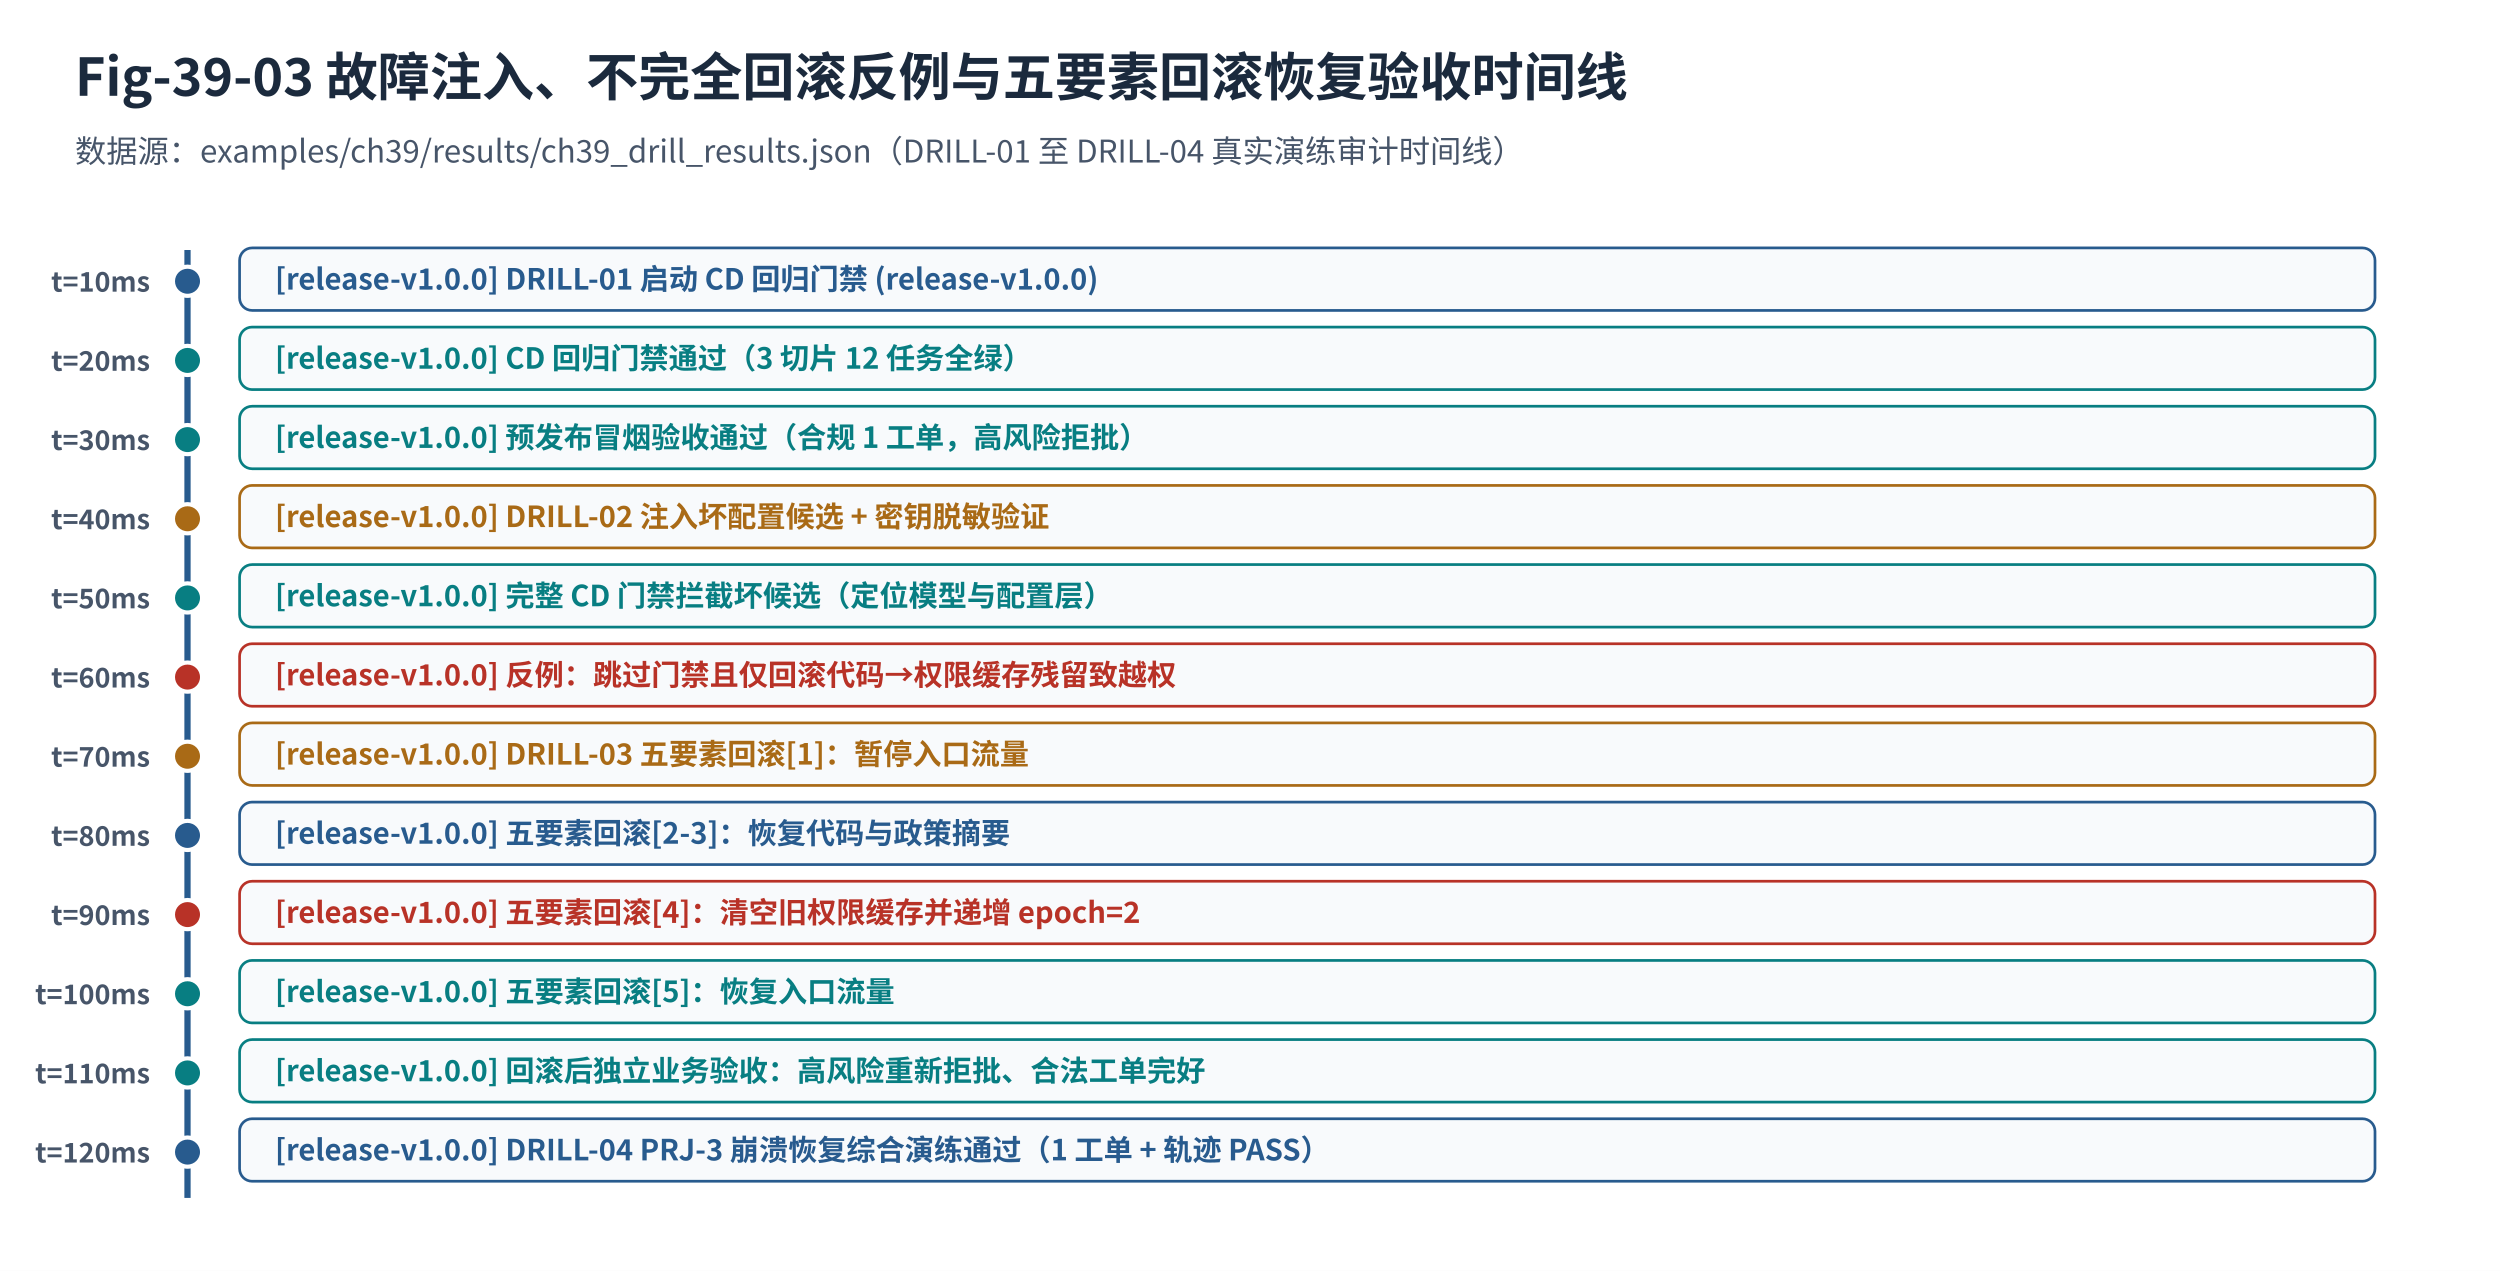
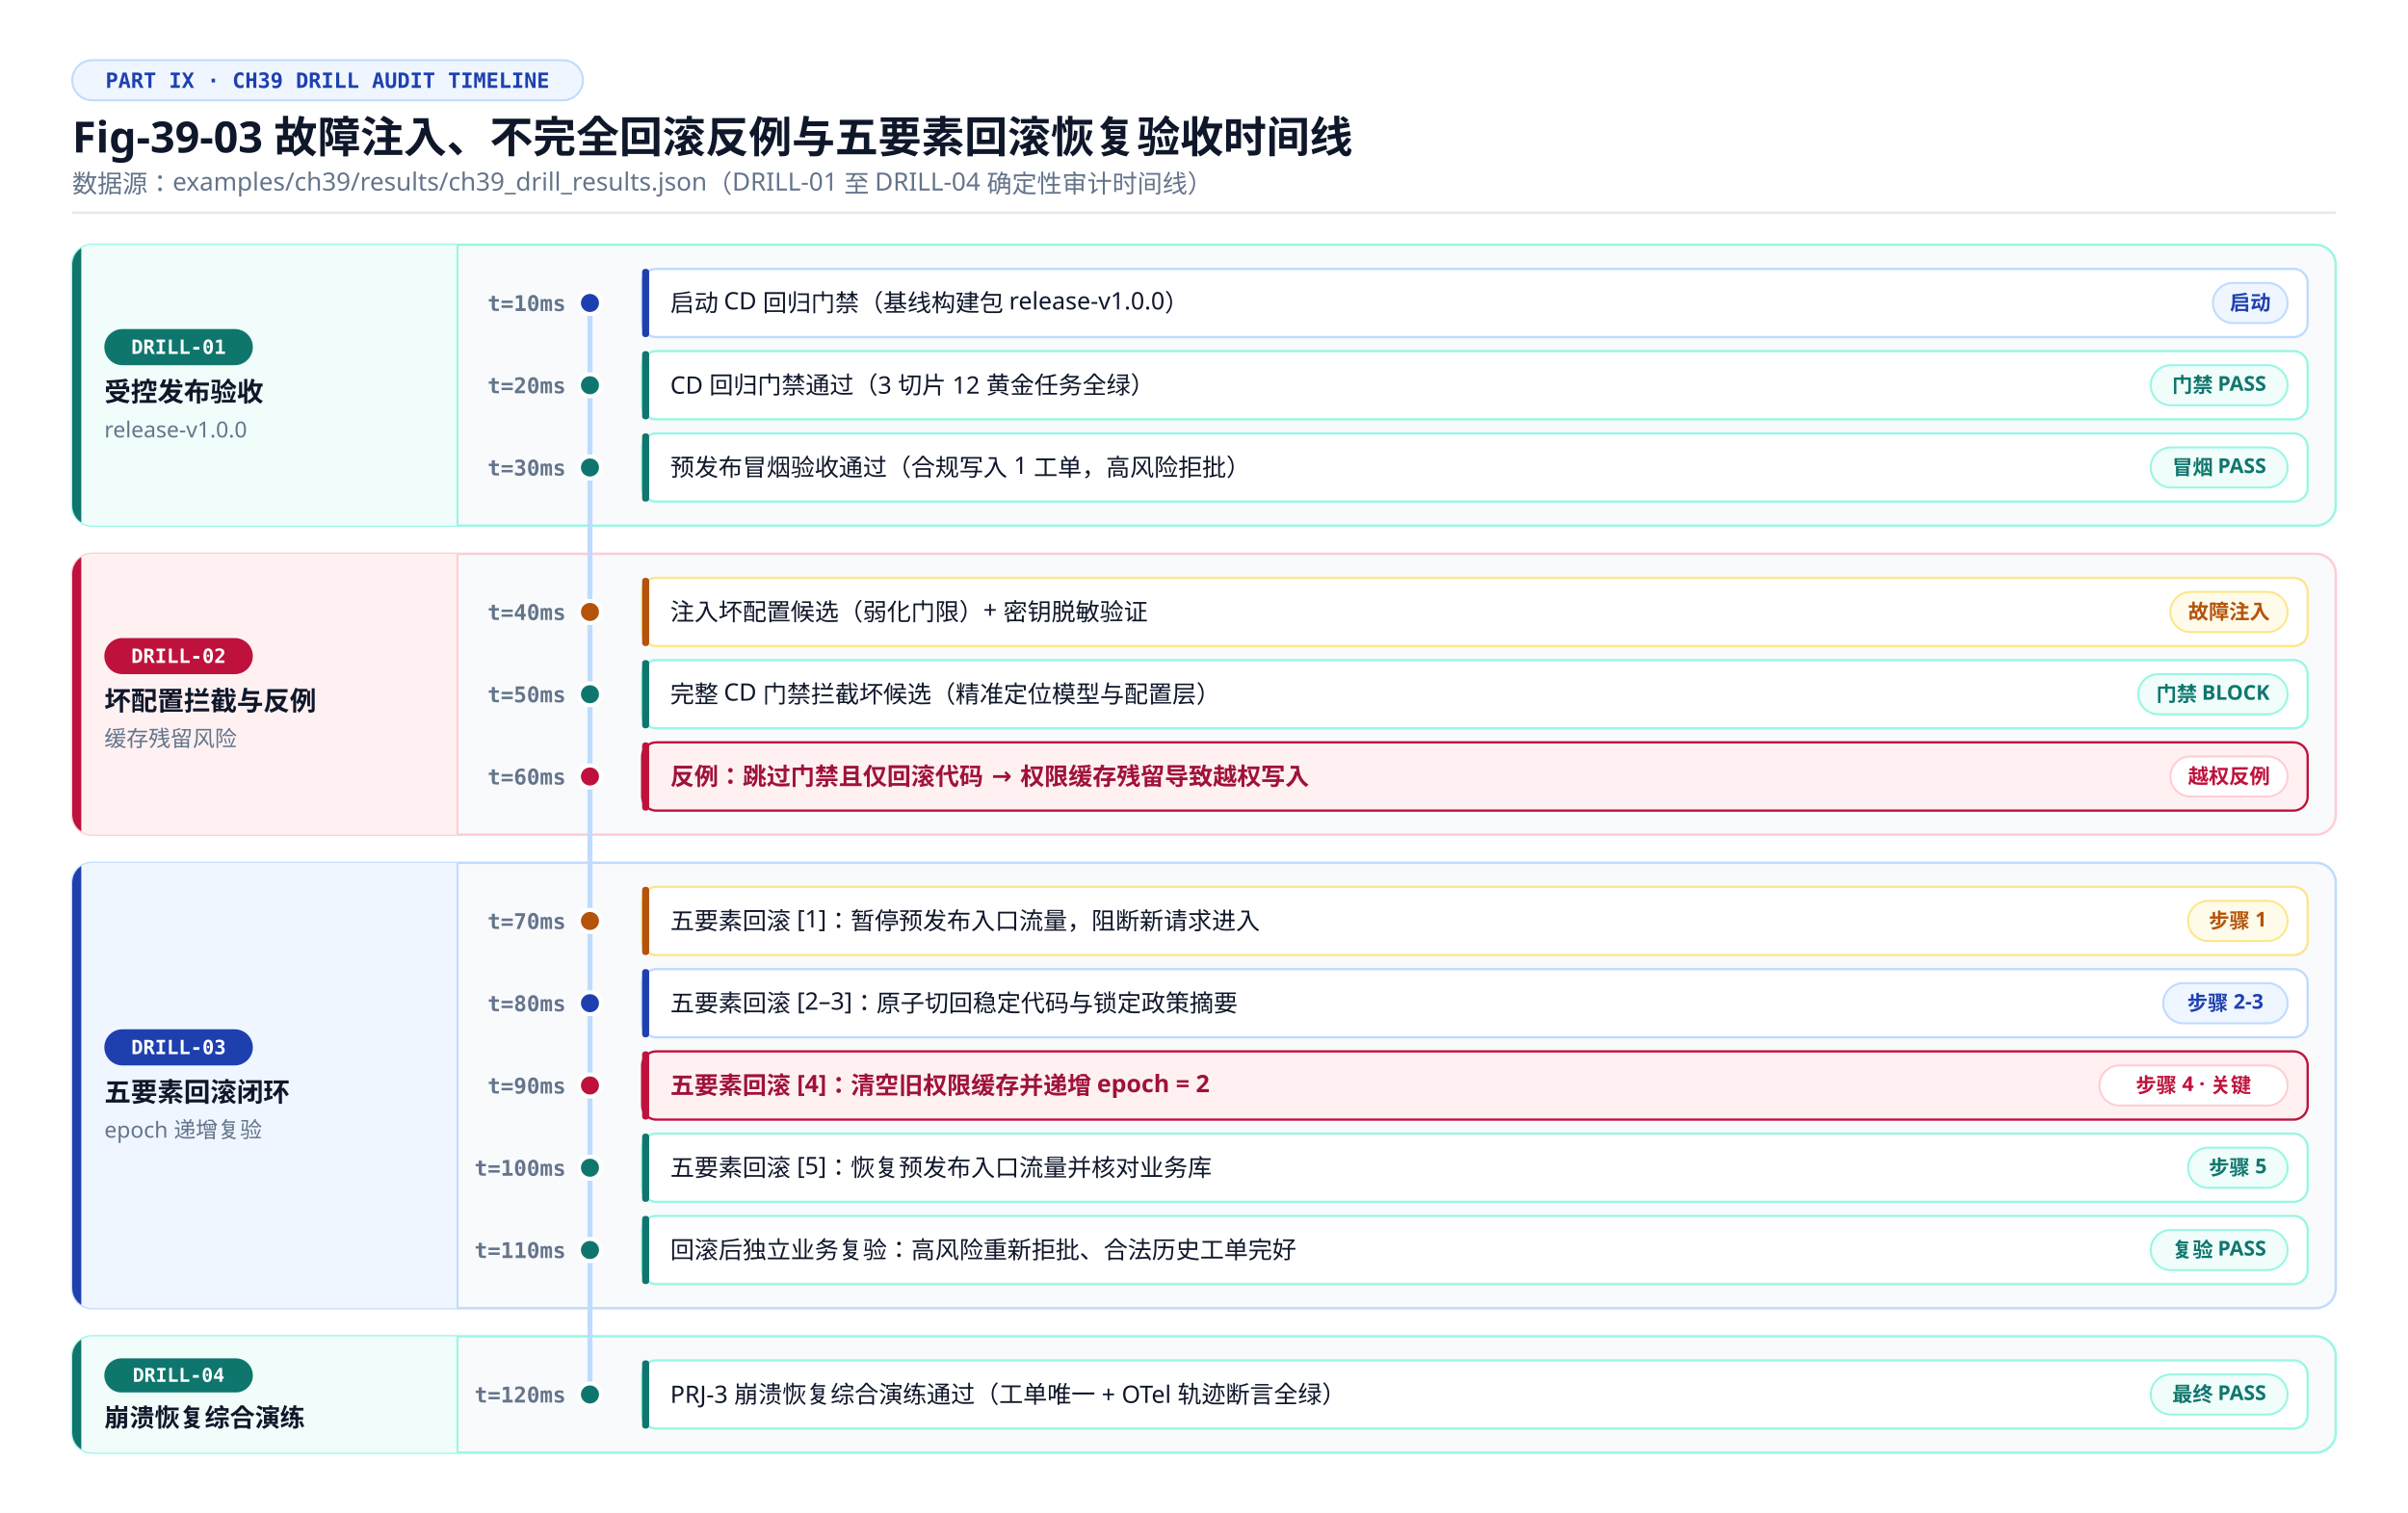
- <svg xmlns="http://www.w3.org/2000/svg" width="1200" height="610" viewBox="0 0 1200 610" role="img" aria-labelledby="title desc">
+ <svg xmlns="http://www.w3.org/2000/svg" width="1200" height="754" viewBox="0 0 1200 754" role="img" aria-labelledby="title desc">
  <defs>
-     <marker id="blue" viewBox="0 0 10 10" refX="9" refY="5" markerWidth="7" markerHeight="7" orient="auto">
-       <path d="M0 0 10 5 0 10Z" fill="#285b8e" />
-     </marker>
-     <marker id="teal" viewBox="0 0 10 10" refX="9" refY="5" markerWidth="7" markerHeight="7" orient="auto">
-       <path d="M0 0 10 5 0 10Z" fill="#087e82" />
-     </marker>
-     <marker id="amber" viewBox="0 0 10 10" refX="9" refY="5" markerWidth="7" markerHeight="7" orient="auto">
-       <path d="M0 0 10 5 0 10Z" fill="#a96a16" />
-     </marker>
-     <marker id="red" viewBox="0 0 10 10" refX="9" refY="5" markerWidth="7" markerHeight="7" orient="auto">
-       <path d="M0 0 10 5 0 10Z" fill="#b83227" />
-     </marker>
-     <marker id="gray" viewBox="0 0 10 10" refX="9" refY="5" markerWidth="7" markerHeight="7" orient="auto">
-       <path d="M0 0 10 5 0 10Z" fill="#5c6c80" />
+     <filter id="card-shadow" x="-6%" y="-6%" width="112%" height="118%">
+       <feDropShadow dx="0" dy="2" stdDeviation="3" flood-color="#0F172A" flood-opacity="0.065" />
+     </filter>
+     <filter id="pill-shadow" x="-10%" y="-20%" width="120%" height="140%">
+       <feDropShadow dx="0" dy="1" stdDeviation="1.5" flood-color="#0F172A" flood-opacity="0.08" />
+     </filter>
+     <marker id="arr-navy" viewBox="0 0 10 10" refX="8.5" refY="5" markerWidth="6.5" markerHeight="6.5" orient="auto-start-reverse">
+       <path d="M 0 1.2 L 9 5 L 0 8.8 L 2.2 5 Z" fill="#1E40AF" />
+     </marker>
+     <marker id="arr-teal" viewBox="0 0 10 10" refX="8.5" refY="5" markerWidth="6.5" markerHeight="6.5" orient="auto-start-reverse">
+       <path d="M 0 1.2 L 9 5 L 0 8.8 L 2.2 5 Z" fill="#0F766E" />
+     </marker>
+     <marker id="arr-amber" viewBox="0 0 10 10" refX="8.5" refY="5" markerWidth="6.5" markerHeight="6.5" orient="auto-start-reverse">
+       <path d="M 0 1.2 L 9 5 L 0 8.8 L 2.2 5 Z" fill="#B45309" />
+     </marker>
+     <marker id="arr-crimson" viewBox="0 0 10 10" refX="8.5" refY="5" markerWidth="6.5" markerHeight="6.5" orient="auto-start-reverse">
+       <path d="M 0 1.2 L 9 5 L 0 8.8 L 2.2 5 Z" fill="#BE123C" />
+     </marker>
+     <marker id="arr-slate" viewBox="0 0 10 10" refX="8.5" refY="5" markerWidth="6.5" markerHeight="6.5" orient="auto-start-reverse">
+       <path d="M 0 1.2 L 9 5 L 0 8.8 L 2.2 5 Z" fill="#475569" />
    </marker>
  </defs>
-   <rect width="1200" height="610" fill="#ffffff" />
-   <g font-family="Microsoft YaHei, Noto Sans CJK SC, SimHei, sans-serif" fill="#203047">
-     <text x="36" y="46" font-size="25" font-weight="700" fill="#1b2a3d">Fig-39-03 故障注入、不完全回滚反例与五要素回滚恢复验收时间线</text>
-     <text x="36" y="78" font-size="15" fill="#475569">数据源：examples/ch39/results/ch39_drill_results.json（DRILL-01 至 DRILL-04 真实演练审计时间线）</text>
-     <line x1="90" y1="120" x2="90" y2="575" stroke="#285b8e" stroke-width="3" />
-     <circle cx="90" cy="135" r="7" fill="#285b8e" stroke="#ffffff" stroke-width="2" />
-     <text x="72" y="140" text-anchor="end" font-size="13" font-weight="700" fill="#475569">t=10ms</text>
-     <rect x="115" y="119" width="1025" height="30" rx="6" fill="#f8fafc" stroke="#285b8e" stroke-width="1.3" />
-     <text x="132" y="139" font-size="14" font-weight="600" fill="#285b8e">[release-v1.0.0] DRILL-01 启动 CD 回归门禁 (release-v1.0.0)</text>
-     <circle cx="90" cy="173" r="7" fill="#087e82" stroke="#ffffff" stroke-width="2" />
-     <text x="72" y="178" text-anchor="end" font-size="13" font-weight="700" fill="#475569">t=20ms</text>
-     <rect x="115" y="157" width="1025" height="30" rx="6" fill="#f8fafc" stroke="#087e82" stroke-width="1.3" />
-     <text x="132" y="177" font-size="14" font-weight="600" fill="#087e82">[release-v1.0.0] CD 回归门禁通过（3 切片 12 任务全绿）</text>
-     <circle cx="90" cy="211" r="7" fill="#087e82" stroke="#ffffff" stroke-width="2" />
-     <text x="72" y="216" text-anchor="end" font-size="13" font-weight="700" fill="#475569">t=30ms</text>
-     <rect x="115" y="195" width="1025" height="30" rx="6" fill="#f8fafc" stroke="#087e82" stroke-width="1.3" />
-     <text x="132" y="215" font-size="14" font-weight="600" fill="#087e82">[release-v1.0.0] 预发布冒烟验收通过（合规 1 工单，高风险拒批）</text>
-     <circle cx="90" cy="249" r="7" fill="#a96a16" stroke="#ffffff" stroke-width="2" />
-     <text x="72" y="254" text-anchor="end" font-size="13" font-weight="700" fill="#475569">t=40ms</text>
-     <rect x="115" y="233" width="1025" height="30" rx="6" fill="#f8fafc" stroke="#a96a16" stroke-width="1.3" />
-     <text x="132" y="253" font-size="14" font-weight="600" fill="#a96a16">[release-v1.0.0] DRILL-02 注入坏配置候选 + 密钥脱敏验证</text>
-     <circle cx="90" cy="287" r="7" fill="#087e82" stroke="#ffffff" stroke-width="2" />
-     <text x="72" y="292" text-anchor="end" font-size="13" font-weight="700" fill="#475569">t=50ms</text>
-     <rect x="115" y="271" width="1025" height="30" rx="6" fill="#f8fafc" stroke="#087e82" stroke-width="1.3" />
-     <text x="132" y="291" font-size="14" font-weight="600" fill="#087e82">[release-v1.0.0] 完整 CD 门禁拦截坏候选（定位模型与配置层）</text>
-     <circle cx="90" cy="325" r="7" fill="#b83227" stroke="#ffffff" stroke-width="2" />
-     <text x="72" y="330" text-anchor="end" font-size="13" font-weight="700" fill="#475569">t=60ms</text>
-     <rect x="115" y="309" width="1025" height="30" rx="6" fill="#f8fafc" stroke="#b83227" stroke-width="1.3" />
-     <text x="132" y="329" font-size="14" font-weight="600" fill="#b83227">[release-v1.0.0] 反例：跳过门禁且仅回滚代码→权限缓存残留致越权</text>
-     <circle cx="90" cy="363" r="7" fill="#a96a16" stroke="#ffffff" stroke-width="2" />
-     <text x="72" y="368" text-anchor="end" font-size="13" font-weight="700" fill="#475569">t=70ms</text>
-     <rect x="115" y="347" width="1025" height="30" rx="6" fill="#f8fafc" stroke="#a96a16" stroke-width="1.3" />
-     <text x="132" y="367" font-size="14" font-weight="600" fill="#a96a16">[release-v1.0.0] DRILL-03 五要素回滚[1]：暂停入口流量</text>
-     <circle cx="90" cy="401" r="7" fill="#285b8e" stroke="#ffffff" stroke-width="2" />
-     <text x="72" y="406" text-anchor="end" font-size="13" font-weight="700" fill="#475569">t=80ms</text>
-     <rect x="115" y="385" width="1025" height="30" rx="6" fill="#f8fafc" stroke="#285b8e" stroke-width="1.3" />
-     <text x="132" y="405" font-size="14" font-weight="600" fill="#285b8e">[release-v1.0.0] 五要素回滚[2-3]：恢复代码与政策摘要</text>
-     <circle cx="90" cy="439" r="7" fill="#b83227" stroke="#ffffff" stroke-width="2" />
-     <text x="72" y="444" text-anchor="end" font-size="13" font-weight="700" fill="#475569">t=90ms</text>
-     <rect x="115" y="423" width="1025" height="30" rx="6" fill="#f8fafc" stroke="#b83227" stroke-width="1.3" />
-     <text x="132" y="443" font-size="14" font-weight="600" fill="#b83227">[release-v1.0.0] 五要素回滚[4]：清空旧权限缓存并递增 epoch=2</text>
-     <circle cx="90" cy="477" r="7" fill="#087e82" stroke="#ffffff" stroke-width="2" />
-     <text x="72" y="482" text-anchor="end" font-size="13" font-weight="700" fill="#475569">t=100ms</text>
-     <rect x="115" y="461" width="1025" height="30" rx="6" fill="#f8fafc" stroke="#087e82" stroke-width="1.3" />
-     <text x="132" y="481" font-size="14" font-weight="600" fill="#087e82">[release-v1.0.0] 五要素回滚[5]：恢复入口流量</text>
-     <circle cx="90" cy="515" r="7" fill="#087e82" stroke="#ffffff" stroke-width="2" />
-     <text x="72" y="520" text-anchor="end" font-size="13" font-weight="700" fill="#475569">t=110ms</text>
-     <rect x="115" y="499" width="1025" height="30" rx="6" fill="#f8fafc" stroke="#087e82" stroke-width="1.3" />
-     <text x="132" y="519" font-size="14" font-weight="600" fill="#087e82">[release-v1.0.0] 回滚后独立业务验收：高风险重新拒批、合法工单完好</text>
-     <circle cx="90" cy="553" r="7" fill="#285b8e" stroke="#ffffff" stroke-width="2" />
-     <text x="72" y="558" text-anchor="end" font-size="13" font-weight="700" fill="#475569">t=120ms</text>
-     <rect x="115" y="537" width="1025" height="30" rx="6" fill="#f8fafc" stroke="#285b8e" stroke-width="1.3" />
-     <text x="132" y="557" font-size="14" font-weight="600" fill="#285b8e">[release-v1.0.0] DRILL-04 PRJ-3 崩溃恢复综合演练通过（1 工单 + 轨迹 PASS）</text>
+   <g font-family="'Noto Sans SC', 'Microsoft YaHei UI', 'Microsoft YaHei', sans-serif">
+     <rect width="1200" height="754" fill="#FFFFFF" />
+     <rect x="36" y="30" width="254.5" height="20" rx="10" fill="#EFF6FF" stroke="#BFDBFE" stroke-width="1" />
+     <text x="163.2" y="43.8" text-anchor="middle" font-family="'Consolas', 'DejaVu Sans Mono', monospace" font-size="10.5" font-weight="700" fill="#1E40AF">PART IX · CH39 DRILL AUDIT TIMELINE</text>
+     <text x="36" y="76" font-size="21.5" font-weight="700" fill="#0F172A">Fig-39-03 故障注入、不完全回滚反例与五要素回滚恢复验收时间线</text>
+     <text x="36" y="96" font-size="12.5" fill="#64748B">数据源：examples/ch39/results/ch39_drill_results.json（DRILL-01 至 DRILL-04 确定性审计时间线）</text>
+     <line x1="36" y1="106" x2="1164" y2="106" stroke="#E2E8F0" stroke-width="1.2" />
+     <g data-group="DRILL-01">
+       <clipPath id="clip-dr-DRILL-01">
+         <rect x="36" y="122" width="1128" height="140" rx="10" />
+       </clipPath>
+       <rect x="36" y="122" width="1128" height="140" rx="10" fill="#F8FAFC" stroke="#99F6E4" stroke-width="1.2" />
+       <g clip-path="url(#clip-dr-DRILL-01)">
+         <rect x="36" y="122" width="192" height="140" fill="#F0FDFA" />
+         <rect x="36" y="122" width="4.5" height="140" fill="#0F766E" />
+         <line x1="228" y1="122" x2="228" y2="262" stroke="#99F6E4" stroke-width="1" />
+       </g>
+       <rect x="52" y="164.0" width="74" height="18" rx="9" fill="#0F766E" />
+       <text x="89" y="176.4" text-anchor="middle" font-family="'Consolas', 'DejaVu Sans Mono', monospace" font-size="9.8" font-weight="700" fill="#FFFFFF">DRILL-01</text>
+       <text x="52" y="200.0" font-size="13.2" font-weight="700" fill="#0F172A">受控发布验收</text>
+       <text x="52" y="218.0" font-size="11.0" fill="#64748B">release-v1.0.0</text>
+     </g>
+     <g data-group="DRILL-02">
+       <clipPath id="clip-dr-DRILL-02">
+         <rect x="36" y="276" width="1128" height="140" rx="10" />
+       </clipPath>
+       <rect x="36" y="276" width="1128" height="140" rx="10" fill="#F8FAFC" stroke="#FECDD3" stroke-width="1.2" />
+       <g clip-path="url(#clip-dr-DRILL-02)">
+         <rect x="36" y="276" width="192" height="140" fill="#FFF1F2" />
+         <rect x="36" y="276" width="4.5" height="140" fill="#BE123C" />
+         <line x1="228" y1="276" x2="228" y2="416" stroke="#FECDD3" stroke-width="1" />
+       </g>
+       <rect x="52" y="318.0" width="74" height="18" rx="9" fill="#BE123C" />
+       <text x="89" y="330.4" text-anchor="middle" font-family="'Consolas', 'DejaVu Sans Mono', monospace" font-size="9.8" font-weight="700" fill="#FFFFFF">DRILL-02</text>
+       <text x="52" y="354.0" font-size="13.2" font-weight="700" fill="#0F172A">坏配置拦截与反例</text>
+       <text x="52" y="372.0" font-size="11.0" fill="#64748B">缓存残留风险</text>
+     </g>
+     <g data-group="DRILL-03">
+       <clipPath id="clip-dr-DRILL-03">
+         <rect x="36" y="430" width="1128" height="222" rx="10" />
+       </clipPath>
+       <rect x="36" y="430" width="1128" height="222" rx="10" fill="#F8FAFC" stroke="#BFDBFE" stroke-width="1.2" />
+       <g clip-path="url(#clip-dr-DRILL-03)">
+         <rect x="36" y="430" width="192" height="222" fill="#EFF6FF" />
+         <rect x="36" y="430" width="4.5" height="222" fill="#1E40AF" />
+         <line x1="228" y1="430" x2="228" y2="652" stroke="#BFDBFE" stroke-width="1" />
+       </g>
+       <rect x="52" y="513.0" width="74" height="18" rx="9" fill="#1E40AF" />
+       <text x="89" y="525.4" text-anchor="middle" font-family="'Consolas', 'DejaVu Sans Mono', monospace" font-size="9.8" font-weight="700" fill="#FFFFFF">DRILL-03</text>
+       <text x="52" y="549.0" font-size="13.2" font-weight="700" fill="#0F172A">五要素回滚闭环</text>
+       <text x="52" y="567.0" font-size="11.0" fill="#64748B">epoch 递增复验</text>
+     </g>
+     <g data-group="DRILL-04">
+       <clipPath id="clip-dr-DRILL-04">
+         <rect x="36" y="666" width="1128" height="58" rx="10" />
+       </clipPath>
+       <rect x="36" y="666" width="1128" height="58" rx="10" fill="#F8FAFC" stroke="#99F6E4" stroke-width="1.2" />
+       <g clip-path="url(#clip-dr-DRILL-04)">
+         <rect x="36" y="666" width="192" height="58" fill="#F0FDFA" />
+         <rect x="36" y="666" width="4.5" height="58" fill="#0F766E" />
+         <line x1="228" y1="666" x2="228" y2="724" stroke="#99F6E4" stroke-width="1" />
+       </g>
+       <rect x="52" y="677.0" width="74" height="17" rx="8.5" fill="#0F766E" />
+       <text x="89" y="688.7" text-anchor="middle" font-family="'Consolas', 'DejaVu Sans Mono', monospace" font-size="9.5" font-weight="700" fill="#FFFFFF">DRILL-04</text>
+       <text x="52" y="711.0" font-size="12.5" font-weight="700" fill="#0F172A">崩溃恢复综合演练</text>
+     </g>
+     <line x1="294" y1="151.0" x2="294" y2="695.0" stroke="#BFDBFE" stroke-width="2.5" />
+     <text x="282" y="155.0" text-anchor="end" font-family="'Consolas', 'DejaVu Sans Mono', monospace" font-size="10.8" font-weight="700" fill="#64748B">t=10ms</text>
+     <circle cx="294" cy="151.0" r="5.5" fill="#1E40AF" stroke="#FFFFFF" stroke-width="2" />
+     <g data-card-group="ev1">
+       <rect data-card="ev1" x="320" y="134" width="830" height="34" rx="7" fill="#FFFFFF" stroke="#BFDBFE" stroke-width="1.15" />
+       <rect x="320" y="134" width="3.5" height="34" rx="1.5" fill="#1E40AF" />
+       <text data-in="ev1" x="334" y="155.2" font-size="12.0" font-weight="500" fill="#0F172A">启动 CD 回归门禁（基线构建包 release-v1.0.0）</text>
+       <rect x="1102.8" y="141" width="37.2" height="20" rx="10" fill="#EFF6FF" stroke="#BFDBFE" stroke-width="1" />
+       <text data-in="ev1" x="1121.4" y="154.5" text-anchor="middle" font-size="10.2" font-weight="700" fill="#1E40AF">启动</text>
+     </g>
+     <text x="282" y="196.0" text-anchor="end" font-family="'Consolas', 'DejaVu Sans Mono', monospace" font-size="10.8" font-weight="700" fill="#64748B">t=20ms</text>
+     <circle cx="294" cy="192.0" r="5.5" fill="#0F766E" stroke="#FFFFFF" stroke-width="2" />
+     <g data-card-group="ev2">
+       <rect data-card="ev2" x="320" y="175" width="830" height="34" rx="7" fill="#FFFFFF" stroke="#99F6E4" stroke-width="1.15" />
+       <rect x="320" y="175" width="3.5" height="34" rx="1.5" fill="#0F766E" />
+       <text data-in="ev2" x="334" y="196.2" font-size="12.0" font-weight="500" fill="#0F172A">CD 回归门禁通过（3 切片 12 黄金任务全绿）</text>
+       <rect x="1071.8" y="182" width="68.2" height="20" rx="10" fill="#F0FDFA" stroke="#99F6E4" stroke-width="1" />
+       <text data-in="ev2" x="1105.9" y="195.5" text-anchor="middle" font-size="10.2" font-weight="700" fill="#0F766E">门禁 PASS</text>
+     </g>
+     <text x="282" y="237.0" text-anchor="end" font-family="'Consolas', 'DejaVu Sans Mono', monospace" font-size="10.8" font-weight="700" fill="#64748B">t=30ms</text>
+     <circle cx="294" cy="233.0" r="5.5" fill="#0F766E" stroke="#FFFFFF" stroke-width="2" />
+     <g data-card-group="ev3">
+       <rect data-card="ev3" x="320" y="216" width="830" height="34" rx="7" fill="#FFFFFF" stroke="#99F6E4" stroke-width="1.15" />
+       <rect x="320" y="216" width="3.5" height="34" rx="1.5" fill="#0F766E" />
+       <text data-in="ev3" x="334" y="237.2" font-size="12.0" font-weight="500" fill="#0F172A">预发布冒烟验收通过（合规写入 1 工单，高风险拒批）</text>
+       <rect x="1071.8" y="223" width="68.2" height="20" rx="10" fill="#F0FDFA" stroke="#99F6E4" stroke-width="1" />
+       <text data-in="ev3" x="1105.9" y="236.5" text-anchor="middle" font-size="10.2" font-weight="700" fill="#0F766E">冒烟 PASS</text>
+     </g>
+     <text x="282" y="309.0" text-anchor="end" font-family="'Consolas', 'DejaVu Sans Mono', monospace" font-size="10.8" font-weight="700" fill="#64748B">t=40ms</text>
+     <circle cx="294" cy="305.0" r="5.5" fill="#B45309" stroke="#FFFFFF" stroke-width="2" />
+     <g data-card-group="ev4">
+       <rect data-card="ev4" x="320" y="288" width="830" height="34" rx="7" fill="#FFFFFF" stroke="#FDE68A" stroke-width="1.15" />
+       <rect x="320" y="288" width="3.5" height="34" rx="1.5" fill="#B45309" />
+       <text data-in="ev4" x="334" y="309.2" font-size="12.0" font-weight="500" fill="#0F172A">注入坏配置候选（弱化门限）+ 密钥脱敏验证</text>
+       <rect x="1081.6" y="295" width="58.4" height="20" rx="10" fill="#FFFBEB" stroke="#FDE68A" stroke-width="1" />
+       <text data-in="ev4" x="1110.8" y="308.5" text-anchor="middle" font-size="10.2" font-weight="700" fill="#B45309">故障注入</text>
+     </g>
+     <text x="282" y="350.0" text-anchor="end" font-family="'Consolas', 'DejaVu Sans Mono', monospace" font-size="10.8" font-weight="700" fill="#64748B">t=50ms</text>
+     <circle cx="294" cy="346.0" r="5.5" fill="#0F766E" stroke="#FFFFFF" stroke-width="2" />
+     <g data-card-group="ev5">
+       <rect data-card="ev5" x="320" y="329" width="830" height="34" rx="7" fill="#FFFFFF" stroke="#99F6E4" stroke-width="1.15" />
+       <rect x="320" y="329" width="3.5" height="34" rx="1.5" fill="#0F766E" />
+       <text data-in="ev5" x="334" y="350.2" font-size="12.0" font-weight="500" fill="#0F172A">完整 CD 门禁拦截坏候选（精准定位模型与配置层）</text>
+       <rect x="1065.6" y="336" width="74.4" height="20" rx="10" fill="#F0FDFA" stroke="#99F6E4" stroke-width="1" />
+       <text data-in="ev5" x="1102.8" y="349.5" text-anchor="middle" font-size="10.2" font-weight="700" fill="#0F766E">门禁 BLOCK</text>
+     </g>
+     <text x="282" y="391.0" text-anchor="end" font-family="'Consolas', 'DejaVu Sans Mono', monospace" font-size="10.8" font-weight="700" fill="#64748B">t=60ms</text>
+     <circle cx="294" cy="387.0" r="5.5" fill="#BE123C" stroke="#FFFFFF" stroke-width="2" />
+     <g data-card-group="ev6">
+       <rect data-card="ev6" x="320" y="370" width="830" height="34" rx="7" fill="#FFF1F2" stroke="#BE123C" stroke-width="1.15" />
+       <rect x="320" y="370" width="3.5" height="34" rx="1.5" fill="#BE123C" />
+       <text data-in="ev6" x="334" y="391.2" font-size="12.0" font-weight="700" fill="#9F1239">反例：跳过门禁且仅回滚代码 → 权限缓存残留导致越权写入</text>
+       <rect x="1081.6" y="377" width="58.4" height="20" rx="10" fill="#FFFFFF" stroke="#FECDD3" stroke-width="1" />
+       <text data-in="ev6" x="1110.8" y="390.5" text-anchor="middle" font-size="10.2" font-weight="700" fill="#BE123C">越权反例</text>
+     </g>
+     <text x="282" y="463.0" text-anchor="end" font-family="'Consolas', 'DejaVu Sans Mono', monospace" font-size="10.8" font-weight="700" fill="#64748B">t=70ms</text>
+     <circle cx="294" cy="459.0" r="5.5" fill="#B45309" stroke="#FFFFFF" stroke-width="2" />
+     <g data-card-group="ev7">
+       <rect data-card="ev7" x="320" y="442" width="830" height="34" rx="7" fill="#FFFFFF" stroke="#FDE68A" stroke-width="1.15" />
+       <rect x="320" y="442" width="3.5" height="34" rx="1.5" fill="#B45309" />
+       <text data-in="ev7" x="334" y="463.2" font-size="12.0" font-weight="500" fill="#0F172A">五要素回滚 [1]：暂停预发布入口流量，阻断新请求进入</text>
+       <rect x="1090.4" y="449" width="49.6" height="20" rx="10" fill="#FFFBEB" stroke="#FDE68A" stroke-width="1" />
+       <text data-in="ev7" x="1115.2" y="462.5" text-anchor="middle" font-size="10.2" font-weight="700" fill="#B45309">步骤 1</text>
+     </g>
+     <text x="282" y="504.0" text-anchor="end" font-family="'Consolas', 'DejaVu Sans Mono', monospace" font-size="10.8" font-weight="700" fill="#64748B">t=80ms</text>
+     <circle cx="294" cy="500.0" r="5.5" fill="#1E40AF" stroke="#FFFFFF" stroke-width="2" />
+     <g data-card-group="ev8">
+       <rect data-card="ev8" x="320" y="483" width="830" height="34" rx="7" fill="#FFFFFF" stroke="#BFDBFE" stroke-width="1.15" />
+       <rect x="320" y="483" width="3.5" height="34" rx="1.5" fill="#1E40AF" />
+       <text data-in="ev8" x="334" y="504.2" font-size="12.0" font-weight="500" fill="#0F172A">五要素回滚 [2–3]：原子切回稳定代码与锁定政策摘要</text>
+       <rect x="1078.0" y="490" width="62.0" height="20" rx="10" fill="#EFF6FF" stroke="#BFDBFE" stroke-width="1" />
+       <text data-in="ev8" x="1109.0" y="503.5" text-anchor="middle" font-size="10.2" font-weight="700" fill="#1E40AF">步骤 2-3</text>
+     </g>
+     <text x="282" y="545.0" text-anchor="end" font-family="'Consolas', 'DejaVu Sans Mono', monospace" font-size="10.8" font-weight="700" fill="#64748B">t=90ms</text>
+     <circle cx="294" cy="541.0" r="5.5" fill="#BE123C" stroke="#FFFFFF" stroke-width="2" />
+     <g data-card-group="ev9">
+       <rect data-card="ev9" x="320" y="524" width="830" height="34" rx="7" fill="#FFF1F2" stroke="#BE123C" stroke-width="1.15" />
+       <rect x="320" y="524" width="3.5" height="34" rx="1.5" fill="#BE123C" />
+       <text data-in="ev9" x="334" y="545.2" font-size="12.0" font-weight="700" fill="#9F1239">五要素回滚 [4]：清空旧权限缓存并递增 epoch = 2</text>
+       <rect x="1046.2" y="531" width="93.8" height="20" rx="10" fill="#FFFFFF" stroke="#FECDD3" stroke-width="1" />
+       <text data-in="ev9" x="1093.1" y="544.5" text-anchor="middle" font-size="10.2" font-weight="700" fill="#BE123C">步骤 4 · 关键</text>
+     </g>
+     <text x="282" y="586.0" text-anchor="end" font-family="'Consolas', 'DejaVu Sans Mono', monospace" font-size="10.8" font-weight="700" fill="#64748B">t=100ms</text>
+     <circle cx="294" cy="582.0" r="5.5" fill="#0F766E" stroke="#FFFFFF" stroke-width="2" />
+     <g data-card-group="ev10">
+       <rect data-card="ev10" x="320" y="565" width="830" height="34" rx="7" fill="#FFFFFF" stroke="#99F6E4" stroke-width="1.15" />
+       <rect x="320" y="565" width="3.5" height="34" rx="1.5" fill="#0F766E" />
+       <text data-in="ev10" x="334" y="586.2" font-size="12.0" font-weight="500" fill="#0F172A">五要素回滚 [5]：恢复预发布入口流量并核对业务库</text>
+       <rect x="1090.4" y="572" width="49.6" height="20" rx="10" fill="#F0FDFA" stroke="#99F6E4" stroke-width="1" />
+       <text data-in="ev10" x="1115.2" y="585.5" text-anchor="middle" font-size="10.2" font-weight="700" fill="#0F766E">步骤 5</text>
+     </g>
+     <text x="282" y="627.0" text-anchor="end" font-family="'Consolas', 'DejaVu Sans Mono', monospace" font-size="10.8" font-weight="700" fill="#64748B">t=110ms</text>
+     <circle cx="294" cy="623.0" r="5.5" fill="#0F766E" stroke="#FFFFFF" stroke-width="2" />
+     <g data-card-group="ev11">
+       <rect data-card="ev11" x="320" y="606" width="830" height="34" rx="7" fill="#FFFFFF" stroke="#99F6E4" stroke-width="1.15" />
+       <rect x="320" y="606" width="3.5" height="34" rx="1.5" fill="#0F766E" />
+       <text data-in="ev11" x="334" y="627.2" font-size="12.0" font-weight="500" fill="#0F172A">回滚后独立业务复验：高风险重新拒批、合法历史工单完好</text>
+       <rect x="1071.8" y="613" width="68.2" height="20" rx="10" fill="#F0FDFA" stroke="#99F6E4" stroke-width="1" />
+       <text data-in="ev11" x="1105.9" y="626.5" text-anchor="middle" font-size="10.2" font-weight="700" fill="#0F766E">复验 PASS</text>
+     </g>
+     <text x="282" y="699.0" text-anchor="end" font-family="'Consolas', 'DejaVu Sans Mono', monospace" font-size="10.8" font-weight="700" fill="#64748B">t=120ms</text>
+     <circle cx="294" cy="695.0" r="5.5" fill="#0F766E" stroke="#FFFFFF" stroke-width="2" />
+     <g data-card-group="ev12">
+       <rect data-card="ev12" x="320" y="678" width="830" height="34" rx="7" fill="#FFFFFF" stroke="#99F6E4" stroke-width="1.15" />
+       <rect x="320" y="678" width="3.5" height="34" rx="1.5" fill="#0F766E" />
+       <text data-in="ev12" x="334" y="699.2" font-size="12.0" font-weight="500" fill="#0F172A">PRJ-3 崩溃恢复综合演练通过（工单唯一 + OTel 轨迹断言全绿）</text>
+       <rect x="1071.8" y="685" width="68.2" height="20" rx="10" fill="#F0FDFA" stroke="#99F6E4" stroke-width="1" />
+       <text data-in="ev12" x="1105.9" y="698.5" text-anchor="middle" font-size="10.2" font-weight="700" fill="#0F766E">最终 PASS</text>
+     </g>
  </g>
</svg>
